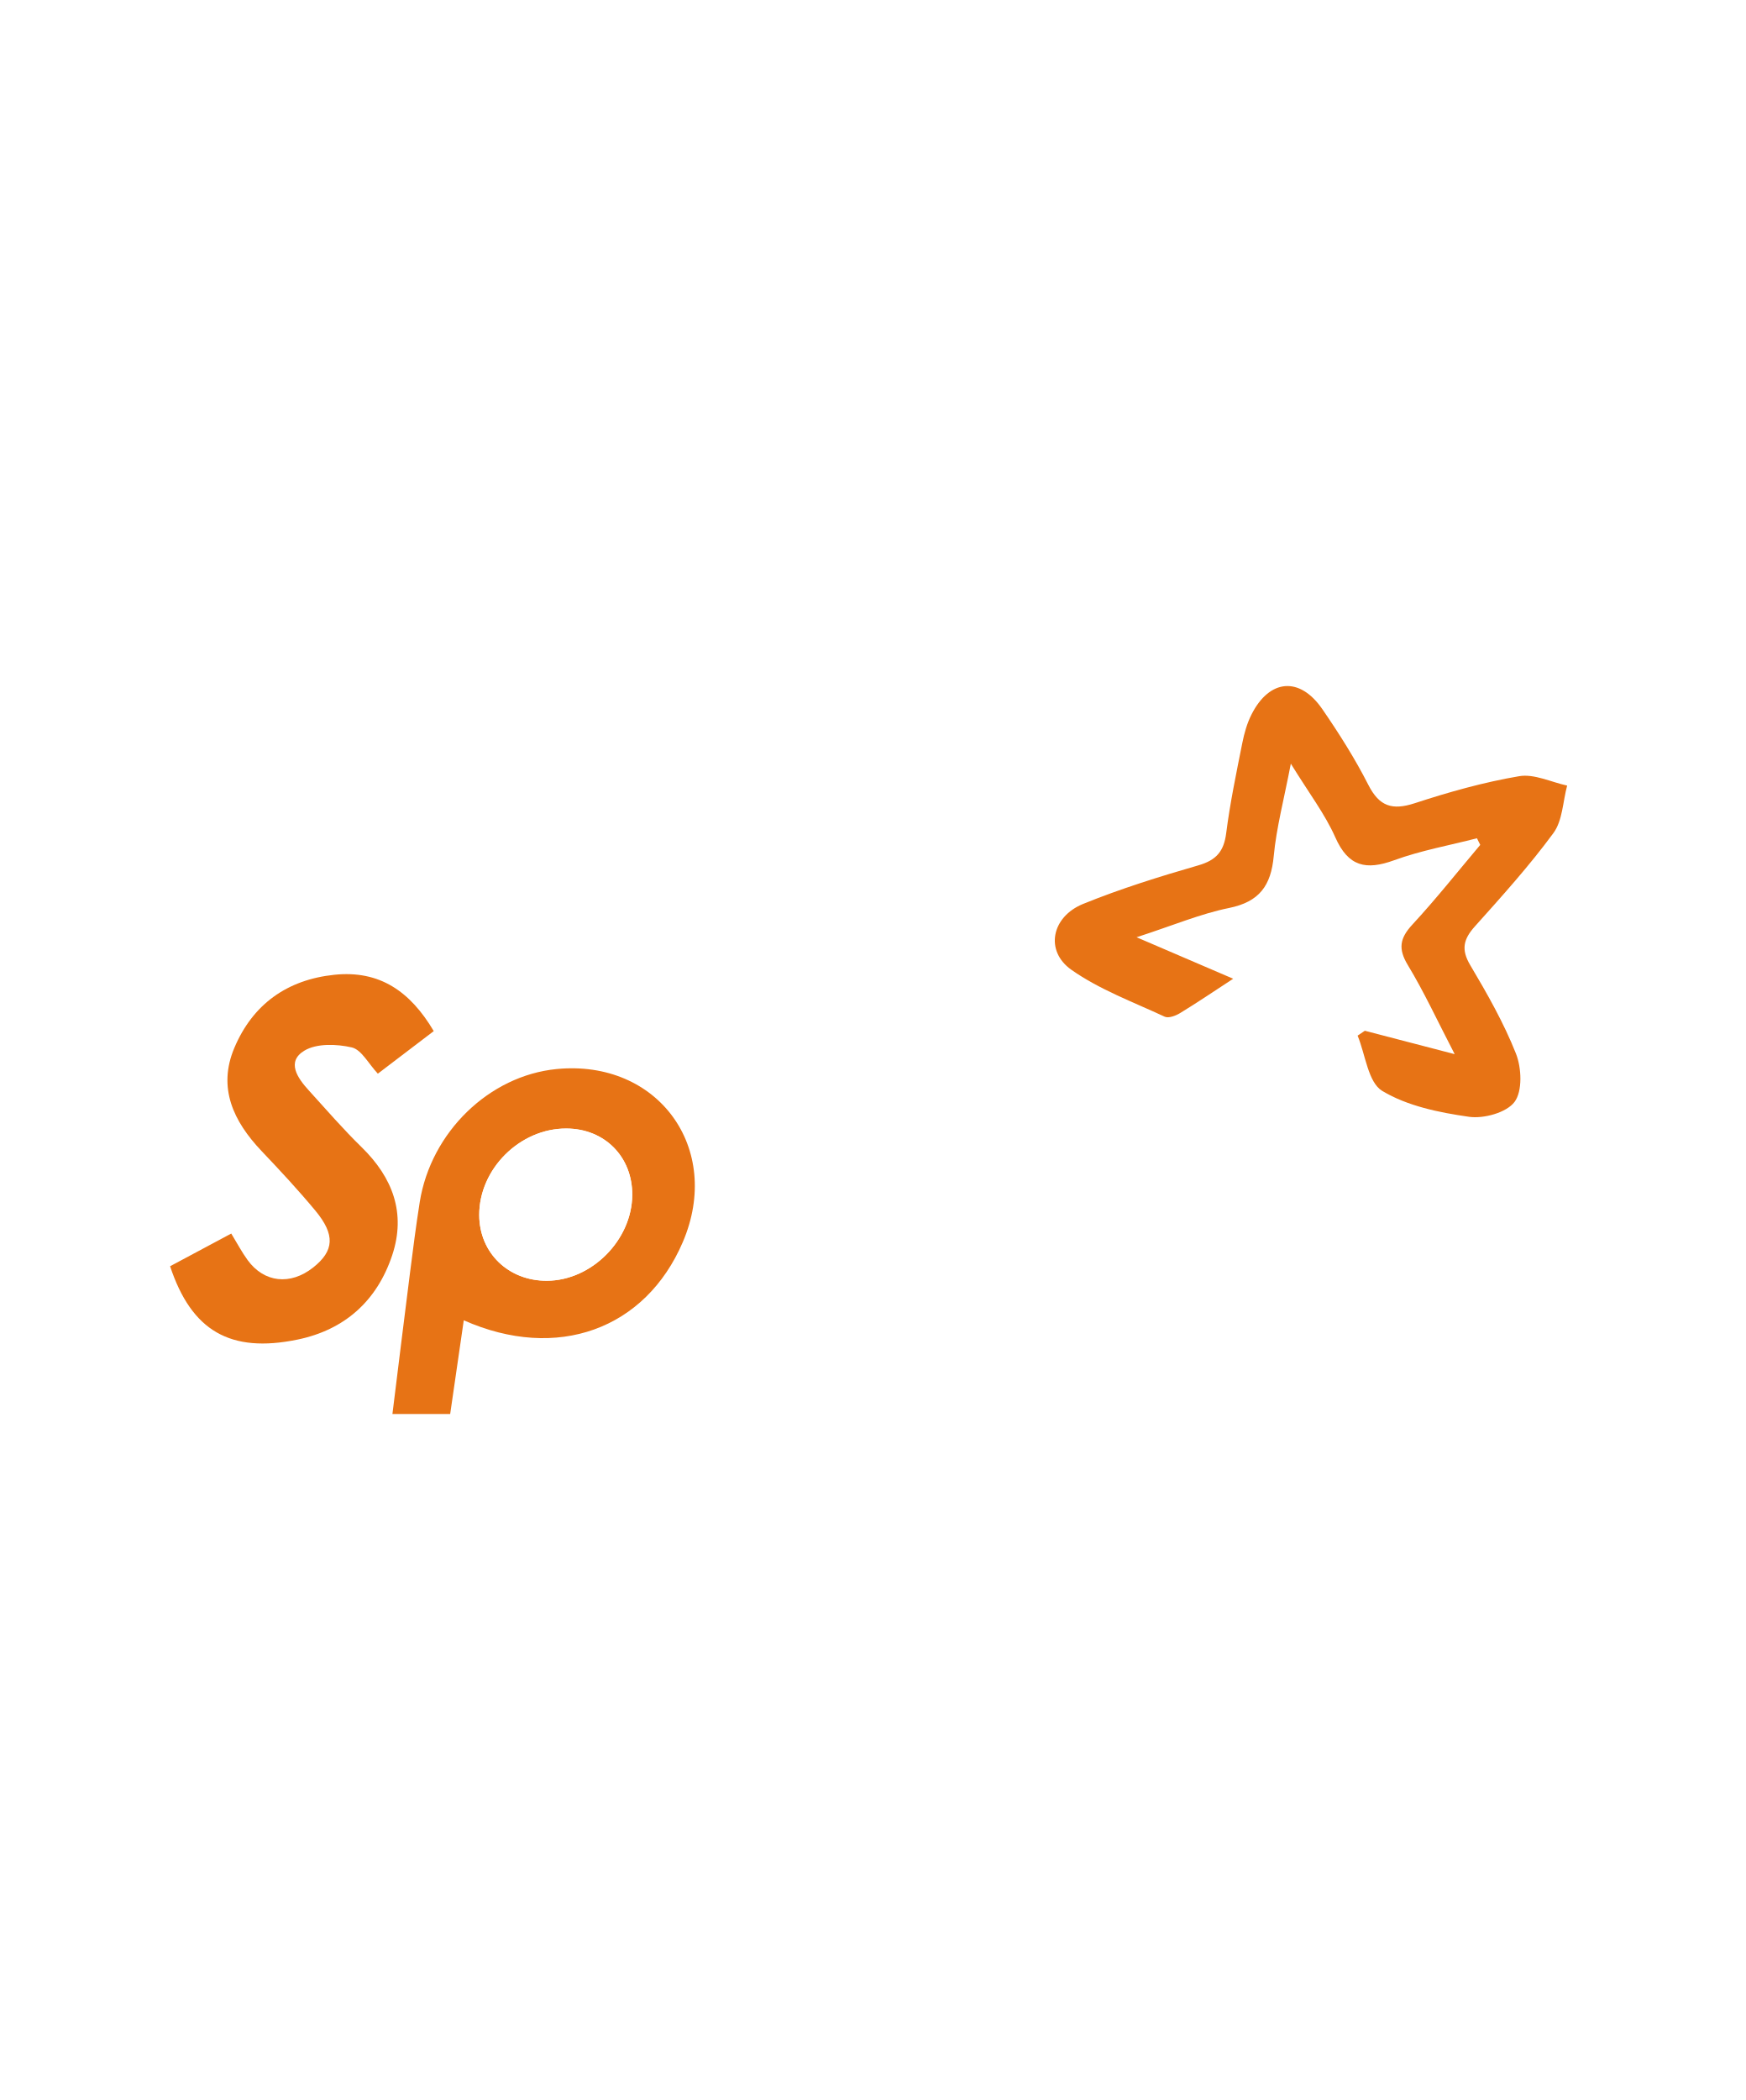
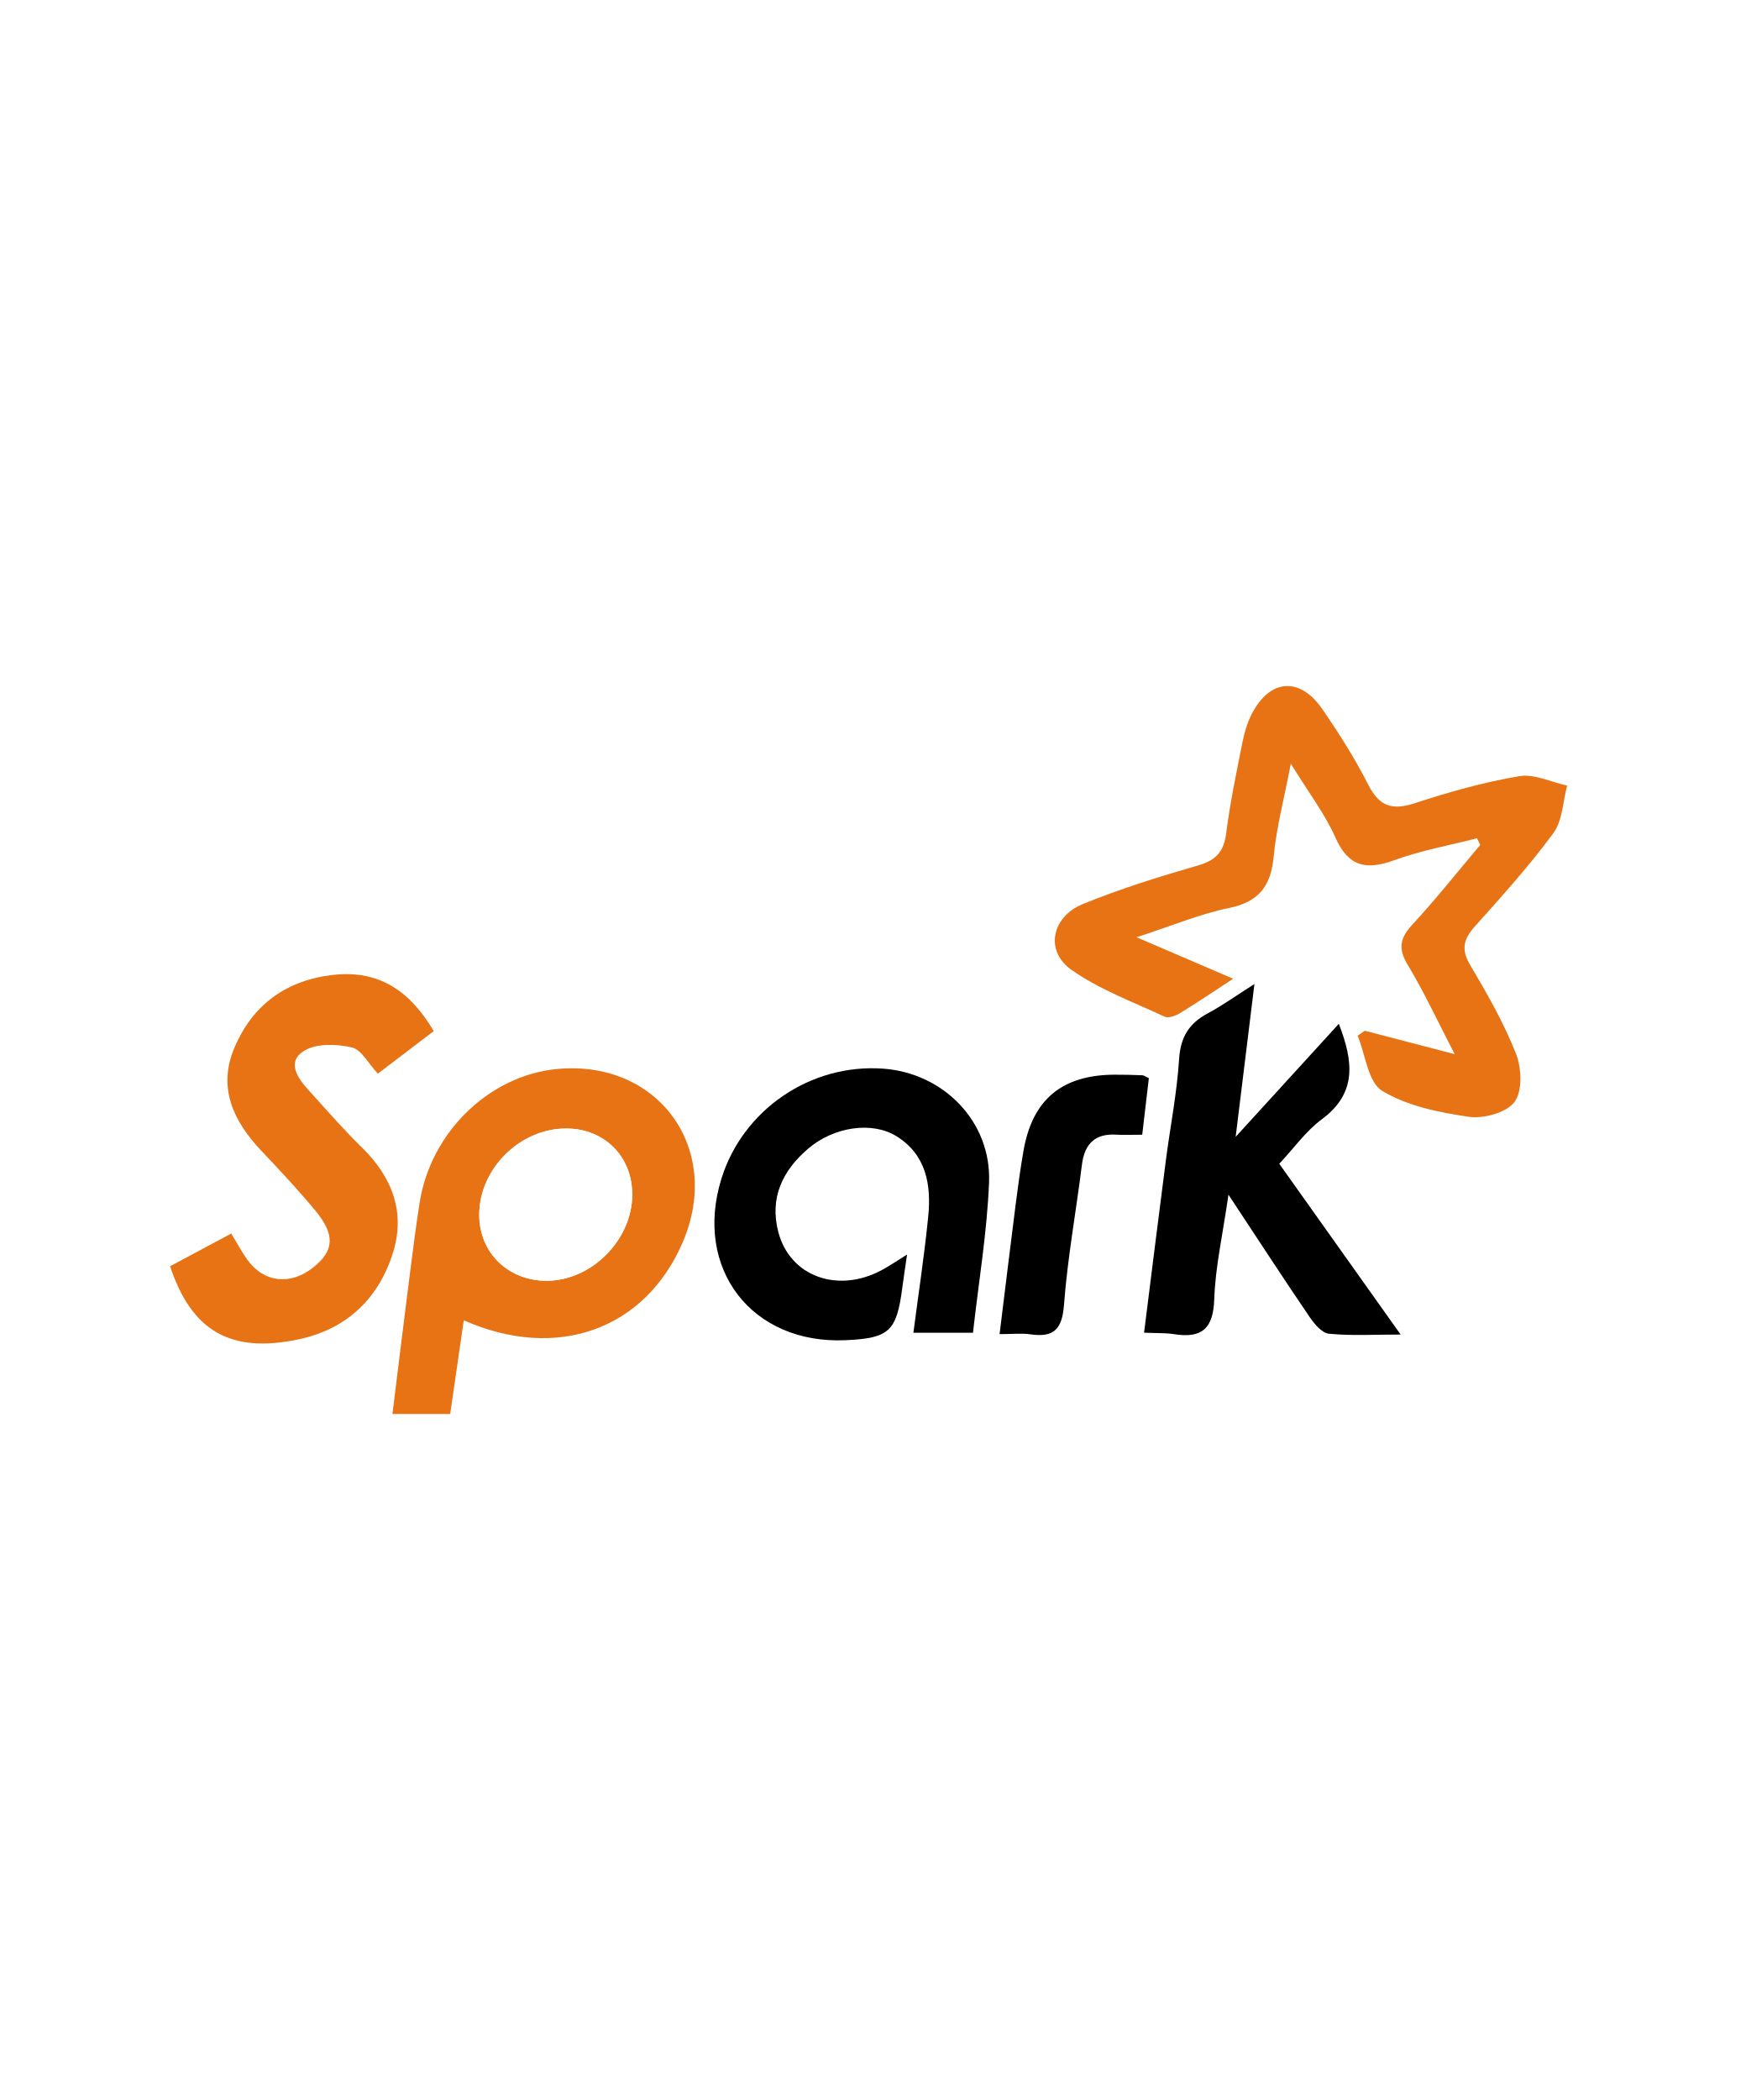
<svg xmlns="http://www.w3.org/2000/svg" fill="#000000" width="26.6" height="32" viewBox="0 -1 34 34" version="1.1">
  <path fill="rgb(231,115,21)" d="M26.588 15.625c0.53 0.138 1.059 0.276 1.751 0.456-0.34-0.655-0.596-1.212-0.911-1.732-0.195-0.321-0.159-0.526 0.088-0.793 0.461-0.498 0.883-1.032 1.321-1.551-0.021-0.043-0.043-0.086-0.064-0.129-0.539 0.139-1.092 0.238-1.613 0.428-0.549 0.2-0.894 0.125-1.147-0.447-0.201-0.453-0.511-0.858-0.866-1.434-0.134 0.7-0.281 1.246-0.333 1.8-0.053 0.575-0.279 0.891-0.871 1.011-0.557 0.113-1.091 0.34-1.801 0.57 0.696 0.299 1.252 0.537 1.882 0.808-0.381 0.249-0.704 0.468-1.036 0.67-0.085 0.052-0.225 0.104-0.299 0.069-0.616-0.287-1.269-0.527-1.818-0.914-0.519-0.366-0.387-1.031 0.229-1.282 0.731-0.297 1.489-0.533 2.247-0.752 0.349-0.101 0.496-0.272 0.541-0.628 0.075-0.587 0.197-1.169 0.313-1.751 0.038-0.192 0.093-0.388 0.181-0.561 0.351-0.692 0.939-0.741 1.378-0.103 0.326 0.474 0.637 0.964 0.897 1.476 0.215 0.422 0.466 0.5 0.905 0.357 0.665-0.218 1.345-0.409 2.033-0.526 0.293-0.050 0.622 0.115 0.935 0.183-0.084 0.312-0.089 0.682-0.267 0.924-0.468 0.637-1.001 1.228-1.53 1.818-0.223 0.249-0.273 0.449-0.091 0.755 0.33 0.556 0.654 1.125 0.891 1.724 0.11 0.279 0.129 0.728-0.027 0.939-0.156 0.21-0.6 0.332-0.888 0.291-0.581-0.083-1.2-0.209-1.69-0.504-0.276-0.166-0.327-0.705-0.48-1.077 0.047-0.031 0.094-0.063 0.141-0.095z" />
  <path fill="rgb(231,115,21)" d="M9.035 21.264c-0.090 0.62-0.175 1.205-0.265 1.826-0.365 0-0.714 0-1.125 0 0.116-0.934 0.226-1.837 0.341-2.739 0.059-0.464 0.118-0.927 0.191-1.389 0.218-1.363 1.353-2.462 2.666-2.591 1.975-0.193 3.242 1.545 2.458 3.372-0.728 1.697-2.448 2.328-4.268 1.521zM12.317 18.829c0.007-0.748-0.537-1.299-1.286-1.3-0.903-0.002-1.698 0.789-1.695 1.687 0.003 0.734 0.566 1.281 1.318 1.278 0.869-0.003 1.654-0.79 1.663-1.666z" />
  <path fill="rgb(231,115,21)" d="M3.315 20.211c0.404-0.216 0.782-0.418 1.19-0.636 0.116 0.19 0.206 0.362 0.319 0.517 0.322 0.441 0.833 0.495 1.276 0.145 0.41-0.324 0.435-0.637 0.043-1.109-0.333-0.401-0.69-0.784-1.050-1.163-0.546-0.576-0.857-1.229-0.527-2.008 0.357-0.844 1.022-1.325 1.946-1.422 0.879-0.092 1.478 0.32 1.938 1.097-0.363 0.277-0.727 0.553-1.089 0.829-0.183-0.195-0.319-0.467-0.507-0.511-0.294-0.068-0.685-0.082-0.925 0.063-0.354 0.215-0.133 0.533 0.085 0.772 0.339 0.373 0.67 0.756 1.030 1.107 0.608 0.594 0.869 1.288 0.596 2.107-0.296 0.888-0.926 1.453-1.847 1.642-1.306 0.268-2.062-0.168-2.48-1.431z" />
-   <path fill="rgb(255, 255, 255)" d="M18.955 21.507c-0.427 0-0.764 0-1.161 0 0.101-0.776 0.215-1.518 0.289-2.264 0.061-0.617-0.037-1.204-0.621-1.565-0.473-0.292-1.215-0.185-1.716 0.242-0.499 0.425-0.76 0.959-0.582 1.631 0.227 0.857 1.151 1.195 2.008 0.739 0.155-0.083 0.301-0.183 0.499-0.306-0.036 0.249-0.067 0.444-0.092 0.638-0.11 0.857-0.253 0.991-1.1 1.030-1.831 0.086-2.97-1.392-2.425-3.145 0.419-1.346 1.737-2.244 3.149-2.144 1.179 0.084 2.113 1.035 2.065 2.217-0.039 0.967-0.201 1.928-0.313 2.926z" />
-   <path fill="rgb(255, 255, 255)" d="M24.070 17.694c0.738-0.808 1.364-1.494 2.012-2.204 0.284 0.732 0.358 1.349-0.332 1.86-0.311 0.23-0.545 0.564-0.828 0.866 0.778 1.094 1.536 2.162 2.364 3.326-0.525 0-0.964 0.027-1.396-0.016-0.137-0.013-0.285-0.191-0.378-0.327-0.504-0.74-0.992-1.491-1.58-2.381-0.112 0.782-0.256 1.407-0.277 2.036-0.018 0.574-0.242 0.766-0.781 0.681-0.172-0.027-0.35-0.018-0.586-0.029 0.144-1.142 0.28-2.244 0.423-3.345 0.085-0.66 0.217-1.317 0.259-1.979 0.027-0.431 0.191-0.7 0.559-0.896 0.281-0.15 0.542-0.338 0.909-0.571-0.124 1.011-0.237 1.927-0.366 2.978z" />
-   <path fill="rgb(255, 255, 255)" d="M22.251 17.65c-0.212 0-0.355 0.008-0.496-0.001-0.422-0.027-0.627 0.177-0.678 0.588-0.114 0.909-0.28 1.814-0.349 2.726-0.036 0.477-0.198 0.641-0.653 0.575-0.173-0.025-0.352-0.004-0.602-0.004 0.11-0.886 0.21-1.717 0.316-2.547 0.043-0.339 0.090-0.677 0.148-1.013 0.172-1.008 0.748-1.489 1.777-1.493 0.18-0.001 0.36 0.004 0.539 0.011 0.032 0.001 0.064 0.028 0.128 0.057-0.040 0.341-0.081 0.691-0.129 1.102z" />
+   <path fill="rgb(0, 0, 0)" d="M18.955 21.507c-0.427 0-0.764 0-1.161 0 0.101-0.776 0.215-1.518 0.289-2.264 0.061-0.617-0.037-1.204-0.621-1.565-0.473-0.292-1.215-0.185-1.716 0.242-0.499 0.425-0.76 0.959-0.582 1.631 0.227 0.857 1.151 1.195 2.008 0.739 0.155-0.083 0.301-0.183 0.499-0.306-0.036 0.249-0.067 0.444-0.092 0.638-0.11 0.857-0.253 0.991-1.1 1.030-1.831 0.086-2.97-1.392-2.425-3.145 0.419-1.346 1.737-2.244 3.149-2.144 1.179 0.084 2.113 1.035 2.065 2.217-0.039 0.967-0.201 1.928-0.313 2.926z" />
+   <path fill="rgb(0, 0, 0)" d="M24.070 17.694c0.738-0.808 1.364-1.494 2.012-2.204 0.284 0.732 0.358 1.349-0.332 1.86-0.311 0.23-0.545 0.564-0.828 0.866 0.778 1.094 1.536 2.162 2.364 3.326-0.525 0-0.964 0.027-1.396-0.016-0.137-0.013-0.285-0.191-0.378-0.327-0.504-0.74-0.992-1.491-1.58-2.381-0.112 0.782-0.256 1.407-0.277 2.036-0.018 0.574-0.242 0.766-0.781 0.681-0.172-0.027-0.35-0.018-0.586-0.029 0.144-1.142 0.28-2.244 0.423-3.345 0.085-0.66 0.217-1.317 0.259-1.979 0.027-0.431 0.191-0.7 0.559-0.896 0.281-0.15 0.542-0.338 0.909-0.571-0.124 1.011-0.237 1.927-0.366 2.978z" />
+   <path fill="rgb(0, 0, 0)" d="M22.251 17.65c-0.212 0-0.355 0.008-0.496-0.001-0.422-0.027-0.627 0.177-0.678 0.588-0.114 0.909-0.28 1.814-0.349 2.726-0.036 0.477-0.198 0.641-0.653 0.575-0.173-0.025-0.352-0.004-0.602-0.004 0.11-0.886 0.21-1.717 0.316-2.547 0.043-0.339 0.090-0.677 0.148-1.013 0.172-1.008 0.748-1.489 1.777-1.493 0.18-0.001 0.36 0.004 0.539 0.011 0.032 0.001 0.064 0.028 0.128 0.057-0.040 0.341-0.081 0.691-0.129 1.102z" />
  <path fill="rgb(255, 255, 255)" d="M12.317 18.829c-0.009 0.876-0.794 1.663-1.663 1.666-0.751 0.003-1.315-0.544-1.318-1.278-0.003-0.898 0.791-1.689 1.695-1.687 0.748 0.001 1.293 0.552 1.286 1.3z" />
</svg>
